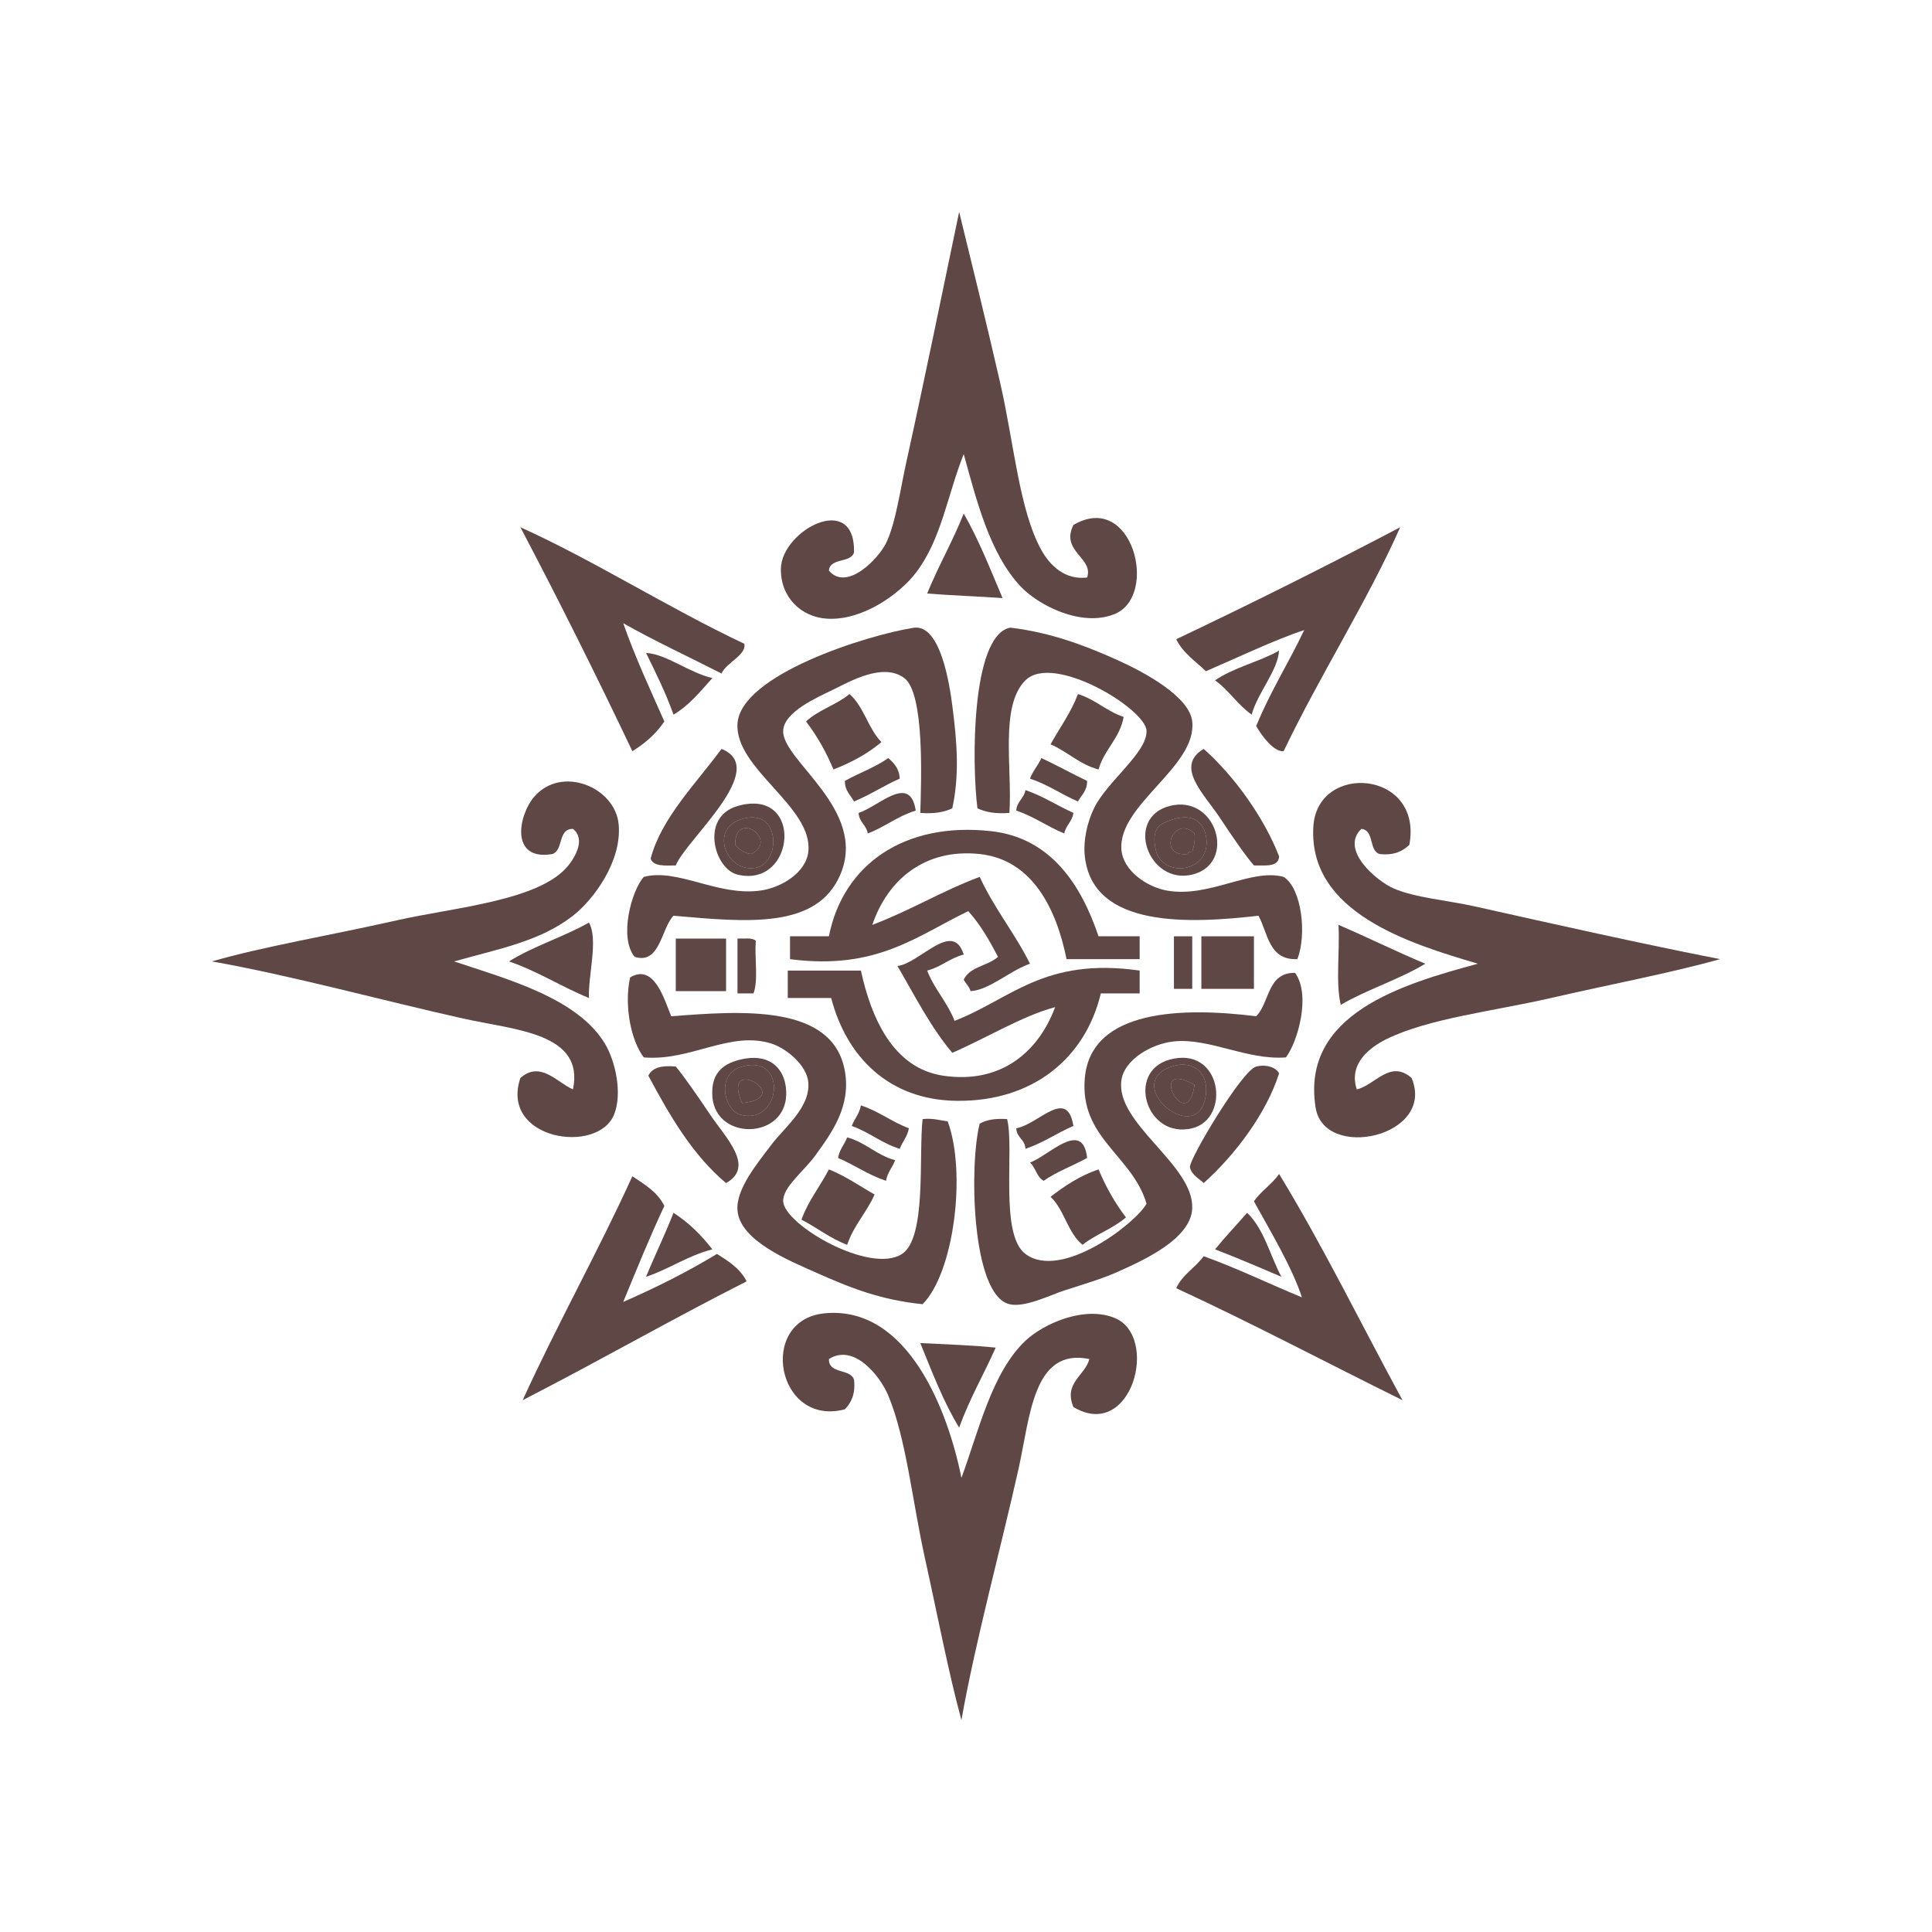
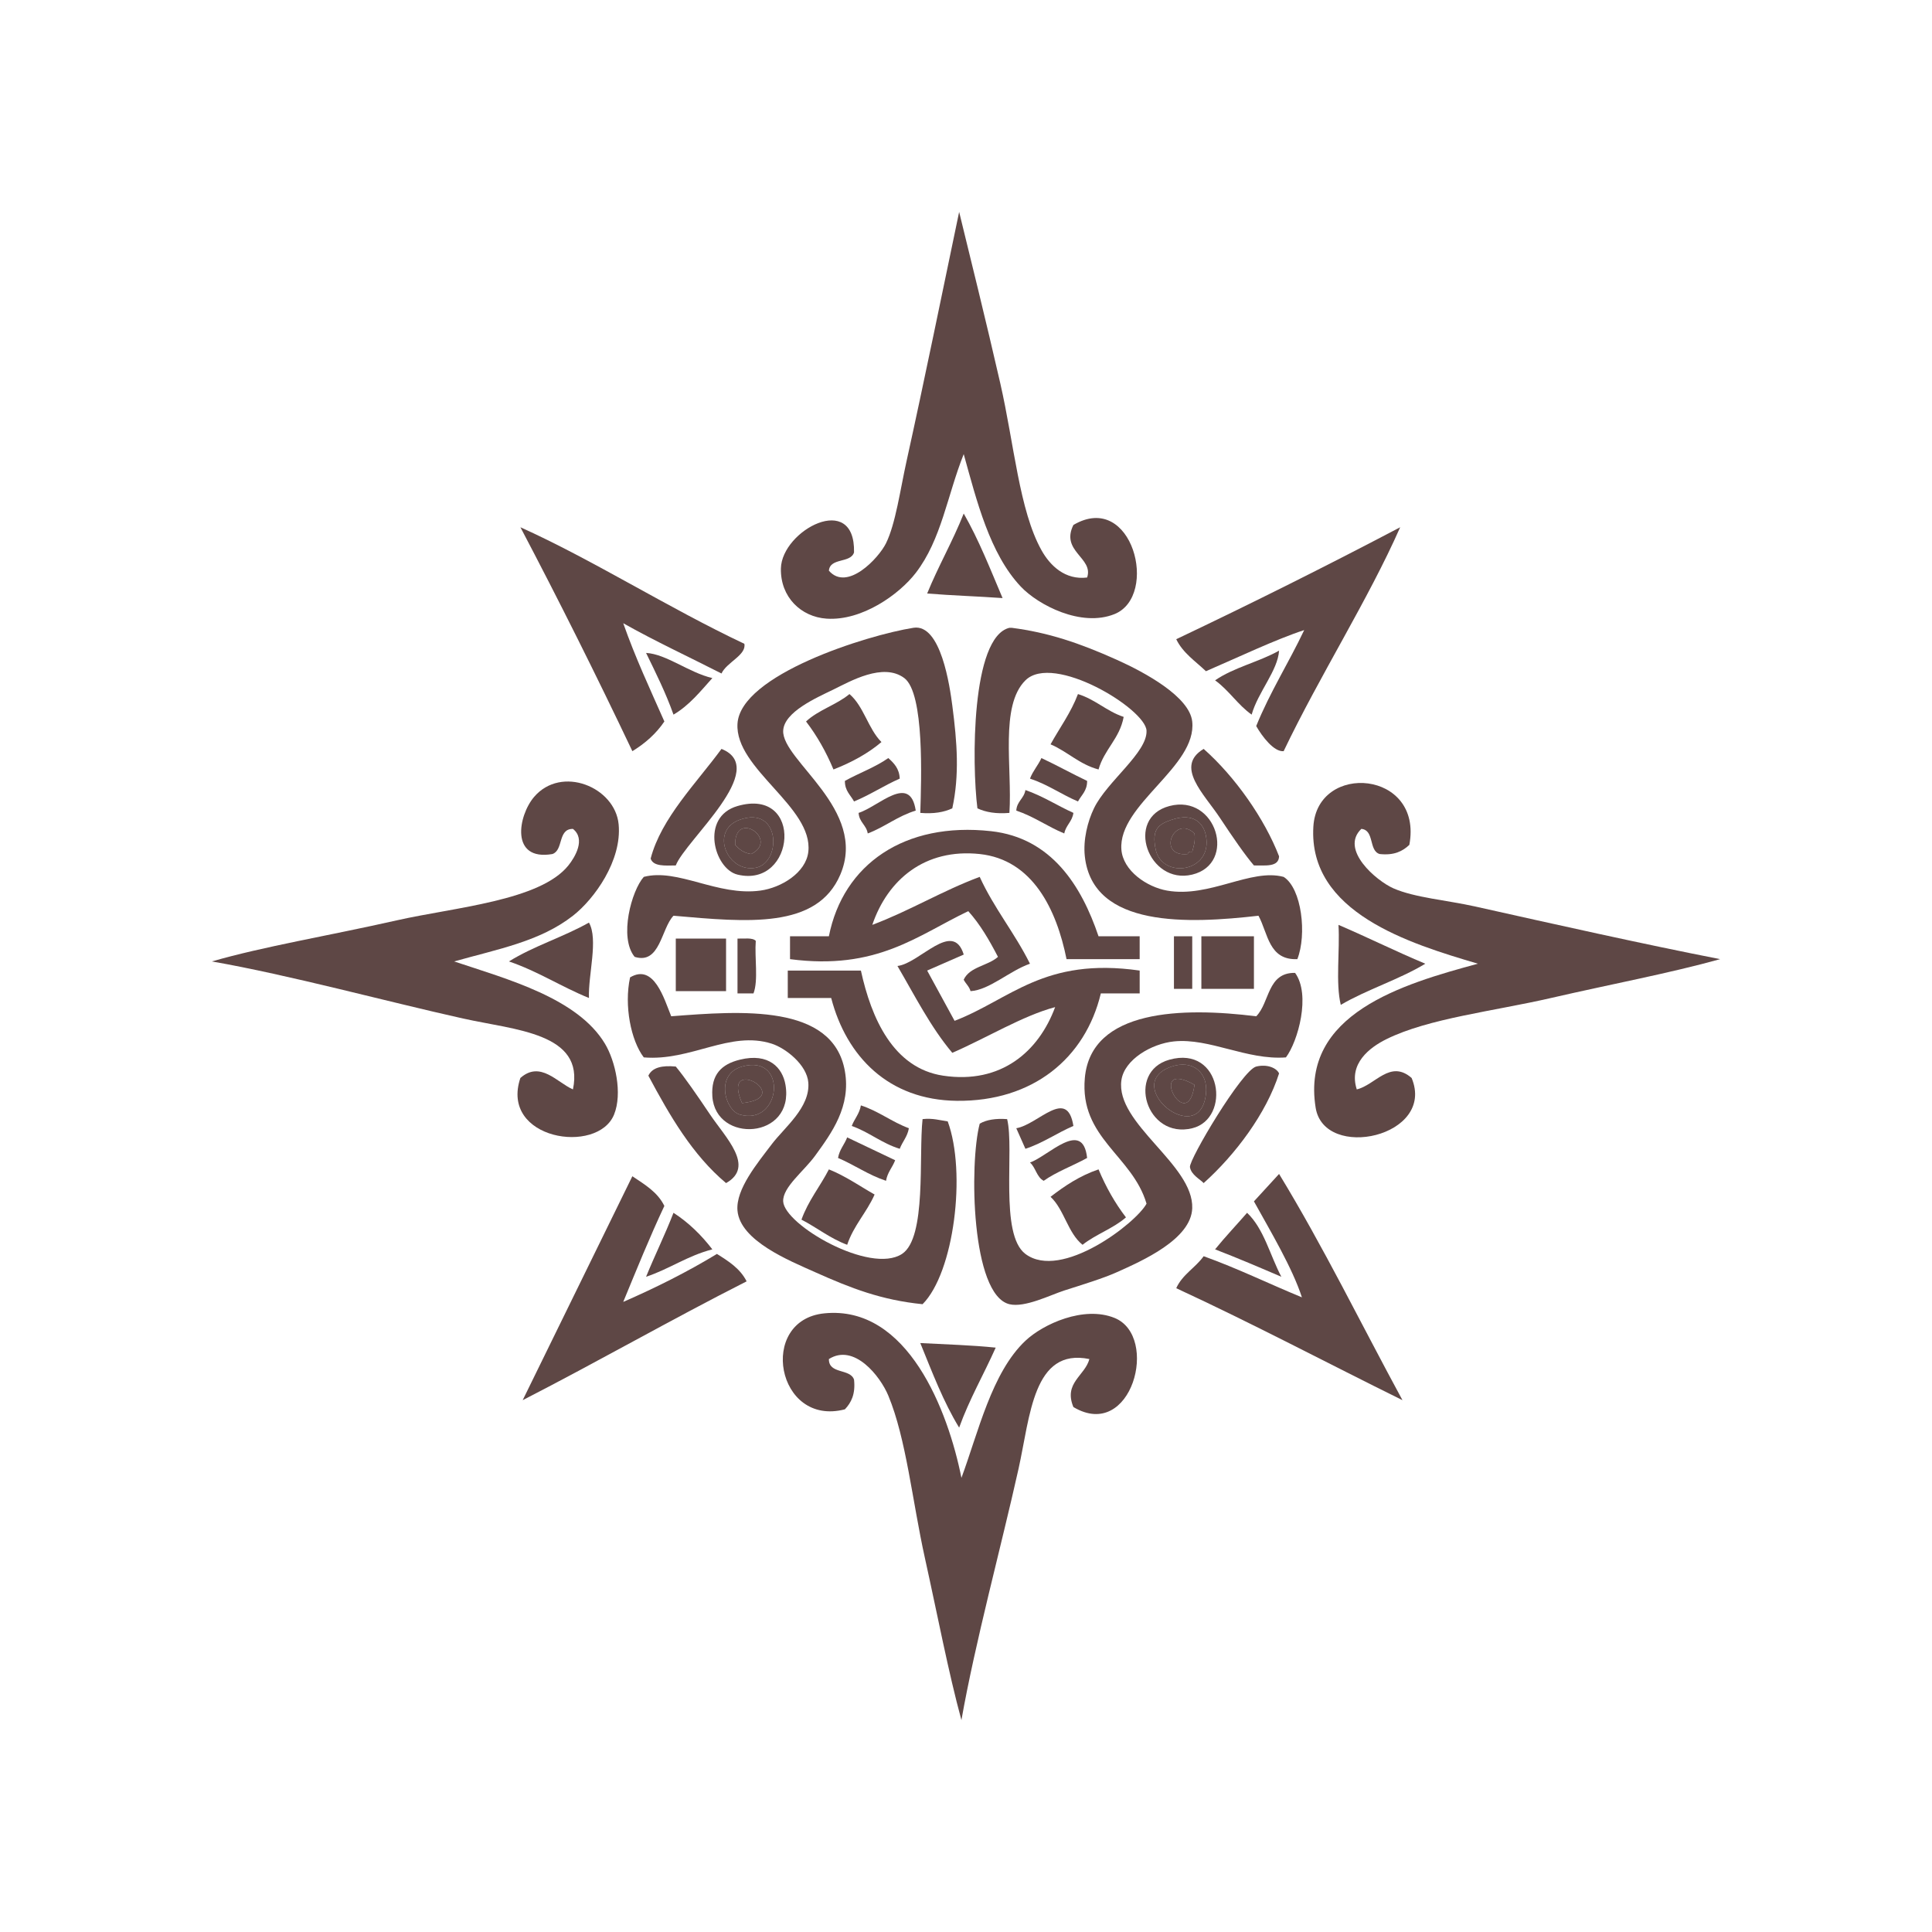
- <svg xmlns="http://www.w3.org/2000/svg" width="155px" height="155px" viewBox="0 0 155 155" version="1.1">
-   <defs />
-   <g id="Page-1" stroke="none" stroke-width="1" fill="none" fill-rule="evenodd">
-     <g id="Artboard" fill="rgba(54, 25, 23, 0.8)">
-       <g id="Page-1" transform="translate(17, 17)">
-         <path d="M59.95,0 C60.782,3.412 62.119,8.796 63.25,13.75 C64.365,18.637 64.776,23.942 66.55,27.133 C67.246,28.385 68.456,29.551 70.217,29.333 C70.761,27.75 68.057,27.247 69.117,25.117 C73.855,22.331 76.008,30.813 72.417,32.267 C69.745,33.348 66.291,31.538 64.9,30.067 C62.399,27.421 61.352,23.146 60.317,19.433 C58.995,22.747 58.53,26.289 56.467,28.967 C55.145,30.683 52.161,32.824 49.317,32.633 C47.265,32.496 45.597,30.9 45.65,28.6 C45.72,25.552 51.626,22.384 51.517,27.317 C51.246,28.207 49.595,27.717 49.5,28.783 C50.966,30.481 53.495,27.78 54.083,26.583 C54.854,25.014 55.218,22.312 55.733,19.983 C57.111,13.754 58.679,6.083 59.95,0 Z" id="Fill-1" />
-         <path d="M60.317,24.2 C61.522,26.295 62.451,28.666 63.433,30.983 C61.436,30.841 59.362,30.777 57.383,30.617 C58.286,28.402 59.432,26.432 60.317,24.2" id="Fill-3" />
-         <path d="M59.4,47.85 C58.736,48.164 57.902,48.307 56.833,48.217 C56.913,45.556 57.18,38.62 55.55,37.4 C53.847,36.125 51.181,37.678 49.867,38.317 C48.482,38.989 45.906,40.119 45.833,41.617 C45.717,44.012 52.647,47.942 50.417,53.167 C48.548,57.545 42.983,56.988 37.033,56.467 C36.04,57.491 35.963,60.406 33.917,59.767 C32.637,58.212 33.665,54.449 34.65,53.35 C37.379,52.635 40.561,54.917 44,54.45 C45.672,54.223 47.659,53.023 47.85,51.333 C48.256,47.747 41.954,44.691 42.167,41.067 C42.397,37.141 52.539,33.96 56.283,33.367 C58.495,33.016 59.203,38.105 59.4,39.6 C59.793,42.589 59.978,45.193 59.4,47.85" id="Fill-5" />
-         <path d="M85.983,53.35 C87.443,54.276 87.855,57.991 87.083,59.95 C84.787,60.046 84.738,57.895 83.967,56.467 C78.402,57.101 70.663,57.484 70.033,51.7 C69.889,50.375 70.256,48.909 70.767,47.85 C71.809,45.689 75.064,43.377 74.983,41.617 C74.903,39.864 67.505,35.363 65.267,37.583 C63.199,39.635 64.22,44.597 63.983,48.217 C62.915,48.307 62.081,48.164 61.417,47.85 C60.967,44.304 60.911,34.111 63.983,33.367 C64.029,33.355 64.12,33.361 64.167,33.367 C67.08,33.743 69.563,34.57 72.6,35.933 C74.9,36.966 78.434,38.903 78.65,40.883 C79.044,44.5 72.702,47.549 72.967,51.15 C73.093,52.867 75.024,54.167 76.633,54.45 C80.041,55.048 83.349,52.642 85.983,53.35" id="Fill-7" />
-         <path d="M34.833,35.383 C36.459,35.471 38.264,36.962 40.15,37.4 C39.196,38.463 38.304,39.588 37.033,40.333 C36.41,38.573 35.612,36.987 34.833,35.383" id="Fill-9" />
-         <path d="M85.617,35.2 C85.513,36.809 83.927,38.52 83.417,40.333 C82.305,39.55 81.587,38.374 80.483,37.583 C81.96,36.555 84.015,36.104 85.617,35.2" id="Fill-11" />
-         <path d="M53.717,42.533 C52.625,43.459 51.318,44.168 49.867,44.733 C49.272,43.311 48.542,42.025 47.667,40.883 C48.64,39.962 50.119,39.546 51.15,38.683 C52.305,39.667 52.647,41.464 53.717,42.533" id="Fill-13" />
-         <path d="M69.483,38.683 C70.882,39.118 71.775,40.058 73.15,40.517 C72.825,42.269 71.592,43.114 71.133,44.733 C69.59,44.321 68.653,43.302 67.283,42.717 C68.023,41.379 68.912,40.19 69.483,38.683" id="Fill-15" />
-         <path d="M37.217,52.433 C36.349,52.445 35.412,52.527 35.2,51.883 C36.046,48.63 38.895,45.803 40.883,43.083 C44.826,44.654 37.988,50.416 37.217,52.433" id="Fill-17" />
-         <path d="M85.617,51.7 C85.589,52.589 84.504,52.42 83.6,52.433 C82.9,51.622 81.915,50.192 80.85,48.583 C79.605,46.704 77.221,44.487 79.567,43.083 C82.098,45.319 84.46,48.701 85.617,51.7" id="Fill-19" />
-         <path d="M54.267,43.817 C54.714,44.225 55.148,44.646 55.183,45.467 C53.91,46.027 52.814,46.764 51.517,47.3 C51.241,46.781 50.775,46.452 50.783,45.65 C51.923,45.017 53.229,44.551 54.267,43.817" id="Fill-21" />
-         <path d="M66.55,43.817 C67.799,44.401 68.975,45.058 70.217,45.65 C70.225,46.452 69.759,46.781 69.483,47.3 C68.153,46.736 67.058,45.936 65.633,45.467 C65.866,44.844 66.284,44.406 66.55,43.817" id="Fill-23" />
-         <path d="M19.433,60.133 C23.75,61.572 29.34,63.084 31.533,66.733 C32.371,68.128 32.951,70.725 32.267,72.417 C30.949,75.672 23.079,74.436 24.75,69.483 C26.357,68.067 27.704,69.856 28.967,70.4 C29.917,65.873 24.335,65.645 20.167,64.717 C13.931,63.328 6.267,61.233 0,60.133 C4.13,58.936 9.321,58.081 14.85,56.833 C19.499,55.784 26.324,55.266 28.6,52.433 C29.124,51.781 30.011,50.32 28.967,49.5 C27.729,49.484 28.229,51.207 27.317,51.517 C23.908,52.099 24.571,48.43 25.85,46.933 C28.044,44.367 32.35,46.14 32.633,49.133 C32.908,52.036 30.685,55.124 28.967,56.467 C26.333,58.524 23.008,59.126 19.433,60.133" id="Fill-25" />
-         <path d="M96.067,50.783 C95.533,51.289 94.85,51.644 93.683,51.517 C92.793,51.246 93.282,49.595 92.217,49.5 C90.47,51.168 93.435,53.671 94.783,54.267 C96.491,55.02 99.079,55.218 101.383,55.733 C107.454,57.091 114.976,58.776 121,59.95 C117,61.069 112.234,61.961 107.433,63.067 C102.839,64.124 97.604,64.7 94.233,66.367 C92.864,67.044 91.18,68.339 91.85,70.4 C93.344,70.046 94.525,67.979 96.25,69.483 C98.213,74.19 89.239,76.167 88.55,71.867 C87.343,64.331 95.544,61.947 101.567,60.317 C96.086,58.697 87.953,56.218 88.367,49.317 C88.679,44.114 97.195,44.799 96.067,50.783" id="Fill-27" />
-         <path d="M56.467,48.033 C55.012,48.473 53.993,49.348 52.617,49.867 C52.506,49.183 51.927,48.967 51.883,48.217 C53.489,47.716 56.015,45.009 56.467,48.033" id="Fill-29" />
-         <path d="M65.267,46.383 C66.674,46.871 67.812,47.627 69.117,48.217 C69.023,48.917 68.514,49.203 68.383,49.867 C67.037,49.318 65.954,48.507 64.533,48.033 C64.577,47.283 65.156,47.067 65.267,46.383" id="Fill-31" />
-         <path d="M43.633,52.617 C45.718,52.215 45.64,47.591 42.35,48.767 C39.906,49.64 41.36,53.054 43.633,52.617 M42.167,47.667 C47.53,46.111 46.84,54.297 42.167,53.167 C40.296,52.714 39.15,48.542 42.167,47.667" id="Fill-33" />
-         <path d="M75.717,51.15 C76.212,53.554 80.321,53.015 79.75,50.05 C79.569,49.107 78.823,48.155 77,48.767 C75.916,49.13 75.385,49.544 75.717,51.15 M76.817,47.667 C80.599,46.661 82.265,52.293 78.65,53.167 C75.133,54.017 73.201,48.628 76.817,47.667" id="Fill-35" />
-         <path d="M43.267,51.517 C45.556,50.375 41.924,47.888 41.983,50.783 C42.305,51.134 42.67,51.441 43.267,51.517 M42.35,48.767 C45.64,47.591 45.718,52.215 43.633,52.617 C41.36,53.054 39.906,49.64 42.35,48.767" id="Fill-37" />
-         <path d="M78.283,51.517 C78.324,51.374 78.437,51.303 78.65,51.333 C78.761,50.894 78.914,50.497 78.833,49.867 C77.179,48.295 75.766,51.788 78.283,51.517 M77,48.767 C78.823,48.155 79.569,49.107 79.75,50.05 C80.321,53.015 76.212,53.554 75.717,51.15 C75.385,49.544 75.916,49.13 77,48.767" id="Fill-39" />
-         <path d="M41.983,50.783 C41.924,47.888 45.556,50.375 43.267,51.517 C42.67,51.441 42.305,51.134 41.983,50.783" id="Fill-41" />
-         <path d="M78.833,49.867 C78.914,50.497 78.761,50.894 78.65,51.333 C78.437,51.303 78.324,51.374 78.283,51.517 C75.766,51.788 77.179,48.295 78.833,49.867" id="Fill-43" />
-         <path d="M71.133,58.117 L74.433,58.117 L74.433,59.95 L68.567,59.95 C67.764,55.966 65.851,51.968 61.6,51.517 C57.205,51.05 54.216,53.571 52.983,57.2 C56.003,56.064 58.574,54.479 61.6,53.35 C62.75,55.867 64.418,57.865 65.633,60.317 C63.991,60.888 62.383,62.425 60.867,62.517 C60.759,62.135 60.481,61.924 60.317,61.6 C60.796,60.551 62.263,60.491 63.067,59.767 C62.377,58.44 61.641,57.159 60.683,56.1 C56.589,58.055 53.35,60.866 46.383,59.95 L46.383,58.117 L49.5,58.117 C50.643,52.341 55.573,48.912 62.517,49.683 C67.353,50.22 69.764,54.057 71.133,58.117" id="Fill-45" />
-         <path d="M30.25,63.067 C28.034,62.166 26.158,60.925 23.833,60.133 C25.787,58.909 28.221,58.166 30.25,57.017 C31.018,58.358 30.181,61.207 30.25,63.067" id="Fill-47" />
-         <path d="M90.383,57.2 C92.737,58.207 94.978,59.328 97.35,60.317 C95.257,61.585 92.686,62.375 90.567,63.617 C90.14,61.843 90.505,59.278 90.383,57.2" id="Fill-49" />
-         <polygon id="Fill-51" points="77.183 62.333 78.65 62.333 78.65 58.117 77.183 58.117" />
-         <polygon id="Fill-53" points="79.383 62.333 83.6 62.333 83.6 58.117 79.383 58.117" />
-         <polygon id="Fill-54" points="37.217 62.517 41.25 62.517 41.25 58.3 37.217 58.3" />
-         <path d="M42.167,58.3 C42.695,58.322 43.367,58.2 43.633,58.483 C43.529,59.846 43.853,61.636 43.45,62.7 L42.167,62.7 L42.167,58.3 Z" id="Fill-55" />
-         <path d="M60.317,59.583 C59.192,59.865 58.508,60.585 57.383,60.867 C57.965,62.363 59.002,63.404 59.583,64.9 C64.057,63.183 66.751,59.768 74.433,60.867 L74.433,62.7 L71.317,62.7 C70.069,67.907 65.852,71.382 59.767,71.317 C54.289,71.258 50.91,67.767 49.683,63.067 L46.2,63.067 L46.2,60.867 L52.067,60.867 C52.901,64.695 54.663,68.7 58.667,69.3 C63.31,69.996 66.329,67.37 67.65,63.8 C65.086,64.476 62.085,66.302 59.4,67.467 C57.666,65.412 56.398,62.891 55,60.5 C56.784,60.296 59.446,56.761 60.317,59.583" id="Fill-56" />
-         <path d="M36.85,64.533 C42.443,64.105 49.831,63.515 50.783,68.933 C51.281,71.765 49.736,73.875 48.4,75.717 C47.497,76.961 45.781,78.249 45.833,79.383 C45.92,81.259 52.806,85.269 55.367,83.6 C57.353,82.305 56.694,75.73 57.017,72.783 C57.84,72.693 58.39,72.876 59.033,72.967 C60.542,77.061 59.547,85.095 57.017,87.633 C53.703,87.3 51.269,86.35 48.4,85.067 C46.321,84.136 42.372,82.544 42.167,80.117 C42.023,78.412 43.757,76.332 44.917,74.8 C45.94,73.448 48.01,71.847 47.85,69.85 C47.736,68.425 46.034,67.09 44.917,66.733 C41.557,65.661 38.434,68.152 34.65,67.833 C33.619,66.48 33.059,63.682 33.55,61.417 C35.468,60.271 36.281,63.135 36.85,64.533" id="Fill-57" />
-         <path d="M86.9,61.05 C88.179,62.797 87.137,66.547 86.167,67.833 C83.027,68.068 80.042,66.26 77.183,66.55 C75.4,66.731 73.201,67.996 72.967,69.667 C72.478,73.148 78.773,76.432 78.65,79.933 C78.563,82.426 74.632,84.158 72.6,85.067 C71.475,85.57 69.926,86.038 68.383,86.533 C67.288,86.885 65.218,87.933 63.983,87.633 C60.913,86.888 60.757,76.351 61.6,73.15 C62.138,72.832 62.879,72.718 63.8,72.783 C64.399,75.217 63.165,82.022 65.267,83.6 C68.141,85.758 74.153,81.122 74.983,79.567 C73.84,75.685 69.602,74.303 70.033,69.483 C70.529,63.95 77.89,63.797 83.783,64.533 C84.878,63.428 84.662,61.012 86.9,61.05" id="Fill-58" />
-         <path d="M42.35,72.417 C45.672,73.387 46.259,67.512 42.533,68.567 C40.353,69.184 41.163,72.07 42.35,72.417 M42.35,68.017 C44.694,67.44 45.783,68.667 46.017,70.033 C46.766,74.417 40.396,74.775 40.15,70.95 C40.038,69.212 40.88,68.378 42.35,68.017" id="Fill-59" />
-         <path d="M79.75,70.767 C79.948,69.015 78.655,68.003 77,68.567 C72.83,69.987 79.24,75.287 79.75,70.767 M76.817,68.017 C81.033,66.839 81.787,72.748 78.65,73.517 C74.961,74.421 73.329,68.991 76.817,68.017" id="Fill-60" />
-         <path d="M42.533,71.5 C46.951,71.038 40.77,67.482 42.533,71.5 M42.533,68.567 C46.259,67.512 45.672,73.387 42.35,72.417 C41.163,72.07 40.353,69.184 42.533,68.567" id="Fill-61" />
-         <path d="M78.833,70.033 C74.888,67.806 78.258,74.252 78.833,70.033 M77,68.567 C78.655,68.003 79.948,69.015 79.75,70.767 C79.24,75.287 72.83,69.987 77,68.567" id="Fill-62" />
-         <path d="M37.217,68.567 C37.903,69.393 38.904,70.831 39.967,72.417 C41.205,74.264 43.608,76.591 41.25,77.917 C38.558,75.658 36.741,72.526 35.017,69.3 C35.326,68.631 36.134,68.462 37.217,68.567" id="Fill-63" />
-         <path d="M85.617,69.117 C84.598,72.32 82.114,75.633 79.567,77.917 C79.302,77.623 78.561,77.257 78.467,76.633 C78.377,76.042 82.648,68.846 83.783,68.567 C84.649,68.354 85.412,68.671 85.617,69.117" id="Fill-64" />
-         <path d="M42.533,71.5 C40.77,67.482 46.951,71.038 42.533,71.5" id="Fill-65" />
-         <path d="M78.833,70.033 C78.258,74.252 74.888,67.806 78.833,70.033" id="Fill-66" />
-         <path d="M52.067,71.683 C53.497,72.147 54.536,73.003 55.917,73.517 C55.802,74.197 55.401,74.59 55.183,75.167 C53.733,74.722 52.734,73.827 51.333,73.333 C51.551,72.757 51.952,72.363 52.067,71.683" id="Fill-67" />
-         <path d="M69.117,73.333 C67.787,73.898 66.692,74.697 65.267,75.167 C65.243,74.395 64.557,74.288 64.533,73.517 C66.303,73.219 68.615,70.189 69.117,73.333" id="Fill-68" />
-         <path d="M50.967,74.25 C52.458,74.653 53.325,75.68 54.817,76.083 C54.599,76.66 54.198,77.053 54.083,77.733 C52.658,77.264 51.563,76.464 50.233,75.9 C50.348,75.22 50.749,74.827 50.967,74.25" id="Fill-69" />
-         <path d="M70.217,75.9 C69.077,76.532 67.771,76.999 66.733,77.733 C66.168,77.443 66.09,76.665 65.633,76.267 C67.101,75.76 69.87,72.731 70.217,75.9" id="Fill-70" />
-         <path d="M49.5,76.817 C50.851,77.36 51.957,78.149 53.167,78.833 C52.531,80.276 51.488,81.311 50.967,82.867 C49.588,82.351 48.551,81.493 47.3,80.85 C47.847,79.319 48.795,78.19 49.5,76.817" id="Fill-71" />
-         <path d="M73.333,80.667 C72.326,81.553 70.905,82.028 69.85,82.867 C68.663,81.915 68.388,80.05 67.283,79.017 C68.422,78.139 69.628,77.328 71.133,76.817 C71.728,78.239 72.458,79.525 73.333,80.667" id="Fill-72" />
-         <path d="M85.617,77.183 C89.159,82.991 92.225,89.275 95.517,95.333 C89.46,92.346 83.551,89.21 77.367,86.35 C77.858,85.252 78.904,84.71 79.567,83.783 C82.309,84.769 84.808,85.998 87.45,87.083 C86.687,84.729 84.93,81.781 83.6,79.383 C84.163,78.541 85.053,78.026 85.617,77.183" id="Fill-73" />
-         <path d="M33.733,77.367 C34.719,78.031 35.762,78.638 36.3,79.75 C35.126,82.242 34.072,84.856 33,87.45 C35.637,86.298 38.161,85.033 40.517,83.6 C41.457,84.187 42.39,84.782 42.9,85.8 C36.817,88.884 30.993,92.226 24.933,95.333 C27.724,89.202 30.943,83.498 33.733,77.367" id="Fill-74" />
-         <path d="M37.033,80.3 C38.258,81.091 39.273,82.093 40.15,83.233 C38.157,83.746 36.712,84.807 34.833,85.433 C35.54,83.696 36.352,82.063 37.033,80.3" id="Fill-75" />
-         <path d="M85.8,85.433 C84.047,84.681 82.291,83.931 80.483,83.233 C81.303,82.219 82.2,81.284 83.05,80.3 C84.403,81.575 84.891,83.714 85.8,85.433" id="Fill-76" />
-         <path d="M60.133,101.567 C61.484,97.925 62.56,93.118 65.267,90.567 C66.693,89.222 69.952,87.736 72.417,88.733 C76.047,90.202 73.802,98.681 69.117,95.883 C68.314,93.944 70.043,93.378 70.4,92.033 C65.883,91.105 65.652,96.635 64.717,100.833 C63.327,107.073 61.237,114.736 60.133,121 C59.088,117.162 58.209,112.544 57.2,107.983 C56.19,103.417 55.708,98.437 54.267,94.967 C53.621,93.413 51.529,90.749 49.5,92.033 C49.484,93.271 51.207,92.771 51.517,93.683 C51.644,94.85 51.289,95.533 50.783,96.067 C45.292,97.503 43.77,88.907 49.133,88.367 C55.835,87.691 59.071,96.231 60.133,101.567" id="Fill-77" />
-         <path d="M56.833,90.75 C58.864,90.859 60.945,90.916 62.883,91.117 C61.923,93.273 60.775,95.242 59.95,97.533 C58.696,95.487 57.788,93.095 56.833,90.75" id="Fill-78" />
-         <path d="M24.75,25.3 C30.527,27.896 36.613,31.77 42.717,34.65 C42.902,35.553 41.297,36.13 40.883,37.033 C38.253,35.691 35.538,34.434 33,33 C33.968,35.76 35.158,38.298 36.3,40.883 C35.634,41.867 34.755,42.638 33.733,43.267 C30.841,37.176 27.846,31.187 24.75,25.3" id="Fill-79" />
-         <path d="M95.333,25.3 C92.77,31.109 88.888,37.188 85.983,43.267 C85.201,43.331 84.261,42.09 83.783,41.25 C84.895,38.511 86.398,36.164 87.633,33.55 C85.374,34.286 82.269,35.763 79.75,36.85 C78.907,36.043 77.905,35.395 77.367,34.283 C83.458,31.391 89.446,28.396 95.333,25.3" id="Fill-80" />
-       </g>
-     </g>
+ <svg xmlns="http://www.w3.org/2000/svg" width="155" height="155" viewBox="0 0 155 155">
+   <g fill="rgba(54, 25, 23, 0.8)">
+     <path d="M76.95 17c.832 3.412 2.169 8.796 3.3 13.75 1.115 4.887 1.526 10.192 3.3 13.383.696 1.252 1.906 2.418 3.667 2.2.544-1.584-2.159-2.087-1.1-4.217 4.738-2.786 6.892 5.697 3.3 7.15-2.672 1.081-6.126-.729-7.517-2.2-2.501-2.645-3.548-6.921-4.583-10.633-1.321 3.313-1.787 6.855-3.85 9.533-1.322 1.716-4.305 3.858-7.15 3.667-2.051-.137-3.719-1.733-3.667-4.033.07-3.048 5.976-6.216 5.867-1.283-.271.89-1.921.401-2.017 1.467 1.466 1.698 3.995-1.004 4.583-2.2.771-1.569 1.135-4.271 1.65-6.6 1.378-6.229 2.946-13.901 4.217-19.983z" />
+     <path d="M77.317 41.2c1.205 2.095 2.134 4.466 3.117 6.783-1.997-.142-4.071-.206-6.05-.367.902-2.214 2.049-4.184 2.933-6.417" />
+     <path d="M76.4 64.85c-.664.314-1.498.457-2.567.367.08-2.661.346-9.597-1.283-10.817-1.703-1.275-4.369.278-5.683.917-1.385.672-3.96 1.803-4.033 3.3-.117 2.396 6.813 6.325 4.583 11.55-1.869 4.379-7.433 3.821-13.383 3.3-.993 1.025-1.07 3.939-3.117 3.3-1.279-1.555-.251-5.317.733-6.417 2.729-.715 5.911 1.567 9.35 1.1 1.672-.227 3.659-1.427 3.85-3.117.406-3.586-5.896-6.642-5.683-10.267.23-3.926 10.373-7.107 14.117-7.7 2.212-.35 2.92 4.738 3.117 6.233.393 2.989.578 5.593 0 8.25" />
+     <path d="M102.983 70.35c1.46.926 1.872 4.641 1.1 6.6-2.296.096-2.345-2.055-3.117-3.483-5.565.634-13.303 1.017-13.933-4.767-.144-1.325.222-2.791.733-3.85 1.043-2.161 4.298-4.473 4.217-6.233-.081-1.753-7.479-6.254-9.717-4.033-2.068 2.051-1.047 7.014-1.283 10.633-1.068.091-1.903-.053-2.567-.367-.45-3.546-.505-13.739 2.567-14.483h.183c2.913.376 5.396 1.203 8.433 2.567 2.3 1.033 5.834 2.97 6.05 4.95.394 3.617-5.948 6.666-5.683 10.267.126 1.717 2.057 3.017 3.667 3.3 3.408.598 6.716-1.808 9.35-1.1" />
+     <path d="M51.833 52.383c1.625.087 3.431 1.579 5.317 2.017-.954 1.063-1.846 2.188-3.117 2.933-.623-1.76-1.421-3.346-2.2-4.95" />
+     <path d="M102.617 52.2c-.103 1.609-1.69 3.32-2.2 5.133-1.111-.783-1.829-1.959-2.933-2.75 1.477-1.029 3.532-1.479 5.133-2.383" />
+     <path d="M70.717 59.533c-1.091.925-2.399 1.634-3.85 2.2-.595-1.422-1.325-2.709-2.2-3.85.973-.921 2.452-1.337 3.483-2.2 1.155.984 1.497 2.781 2.567 3.85" />
+     <path d="M86.483 55.683c1.399.434 2.292 1.375 3.667 1.833-.325 1.753-1.558 2.597-2.017 4.217-1.543-.412-2.48-1.431-3.85-2.017.74-1.338 1.629-2.527 2.2-4.033" />
+     <path d="M54.217 69.433c-.868.012-1.805.093-2.017-.55.846-3.253 3.695-6.08 5.683-8.8 3.943 1.571-2.895 7.332-3.667 9.35" />
+     <path d="M102.617 68.7c-.028.889-1.113.72-2.017.733-.7-.812-1.685-2.241-2.75-3.85-1.245-1.88-3.629-4.097-1.283-5.5 2.531 2.236 4.893 5.617 6.05 8.617" />
+     <path d="M71.267 60.817c.448.408.881.83.917 1.65-1.273.56-2.369 1.297-3.667 1.833-.276-.519-.741-.848-.733-1.65 1.14-.633 2.446-1.099 3.483-1.833" />
+     <path d="M83.55 60.817c1.249.584 2.425 1.242 3.667 1.833.008.802-.458 1.131-.733 1.65-1.33-.564-2.425-1.364-3.85-1.833.233-.623.651-1.06.917-1.65" />
+     <path d="M36.433 77.133c4.317 1.438 9.907 2.95 12.1 6.6.838 1.395 1.418 3.992.733 5.683-1.317 3.255-9.187 2.02-7.517-2.933 1.607-1.416 2.954.373 4.217.917.951-4.527-4.632-4.755-8.8-5.683-6.236-1.389-13.9-3.484-20.167-4.583 4.13-1.197 9.321-2.052 14.85-3.3 4.649-1.049 11.474-1.567 13.75-4.4.524-.652 1.411-2.113.367-2.933-1.238-.016-.738 1.707-1.65 2.017-3.409.582-2.746-3.087-1.467-4.583 2.194-2.566 6.5-.794 6.783 2.2.275 2.903-1.948 5.991-3.667 7.333-2.634 2.057-5.959 2.659-9.533 3.667" />
+     <path d="M113.067 67.783c-.533.506-1.217.861-2.383.733-.89-.271-.401-1.921-1.467-2.017-1.747 1.668 1.218 4.171 2.567 4.767 1.707.753 4.296.951 6.6 1.467 6.07 1.358 13.592 3.042 19.617 4.217-4 1.119-8.766 2.011-13.567 3.117-4.594 1.058-9.829 1.633-13.2 3.3-1.369.677-3.053 1.972-2.383 4.033 1.494-.354 2.675-2.421 4.4-.917 1.963 4.707-7.011 6.684-7.7 2.383-1.207-7.536 6.994-9.919 13.017-11.55-5.481-1.619-13.614-4.098-13.2-11 .312-5.203 8.828-4.518 7.7 1.467" />
+     <path d="M73.467 65.033c-1.455.439-2.474 1.315-3.85 1.833-.111-.684-.69-.899-.733-1.65 1.605-.501 4.132-3.208 4.583-.183" />
+     <path d="M82.267 63.383c1.407.488 2.545 1.244 3.85 1.833-.094.701-.603.986-.733 1.65-1.346-.549-2.429-1.36-3.85-1.833.044-.751.623-.966.733-1.65" />
+     <path d="M60.633 69.617c2.085-.401 2.006-5.026-1.283-3.85-2.444.874-.99 4.288 1.283 3.85m-1.467-4.95c5.363-1.555 4.674 6.63 0 5.5-1.871-.452-3.017-4.625 0-5.5" />
+     <path d="M92.717 68.15c.496 2.404 4.604 1.865 4.033-1.1-.181-.943-.927-1.895-2.75-1.283-1.084.363-1.615.777-1.283 2.383m1.1-3.483c3.783-1.006 5.448 4.626 1.833 5.5-3.517.851-5.449-4.539-1.833-5.5" />
+     <path d="M60.267 68.517c2.289-1.142-1.342-3.629-1.283-.733.322.351.686.658 1.283.733m-.917-2.75c3.29-1.176 3.368 3.449 1.283 3.85-2.273.438-3.728-2.976-1.283-3.85" />
+     <path d="M95.283 68.517c.041-.143.154-.213.367-.183.111-.439.264-.836.183-1.467-1.654-1.572-3.067 1.921-.55 1.65m-1.283-2.75c1.823-.611 2.569.34 2.75 1.283.571 2.965-3.538 3.504-4.033 1.1-.331-1.606.2-2.02 1.283-2.383" />
+     <path d="M58.983 67.783c-.059-2.895 3.572-.408 1.283.733-.597-.075-.962-.383-1.283-.733" />
+     <path d="M95.833 66.867c.08.63-.073 1.028-.183 1.467-.213-.03-.326.041-.367.183-2.517.271-1.104-3.222.55-1.65" />
+     <path d="M88.133 75.117h3.3v1.833h-5.867c-.802-3.984-2.716-7.982-6.967-8.433-4.395-.467-7.384 2.054-8.617 5.683 3.02-1.136 5.59-2.721 8.617-3.85 1.15 2.517 2.818 4.515 4.033 6.967-1.642.571-3.251 2.109-4.767 2.2-.107-.382-.385-.593-.55-.917.479-1.049 1.946-1.109 2.75-1.833-.69-1.327-1.426-2.607-2.383-3.667-4.095 1.955-7.333 4.766-14.3 3.85v-1.833h3.117c1.143-5.776 6.073-9.204 13.017-8.433 4.836.537 7.247 4.373 8.617 8.433" />
+     <path d="M47.25 80.067c-2.216-.9-4.092-2.142-6.417-2.933 1.954-1.224 4.388-1.968 6.417-3.117.768 1.341-.069 4.191 0 6.05" />
+     <path d="M107.383 74.2c2.354 1.007 4.595 2.128 6.967 3.117-2.093 1.268-4.664 2.058-6.783 3.3-.427-1.773-.062-4.338-.183-6.417" />
+     <path d="M94.183 79.333h1.467v-4.217h-1.467z" />
+     <path d="M96.383 79.333h4.217v-4.217h-4.217z" />
+     <path d="M54.217 79.517h4.033v-4.217h-4.033z" />
+     <path d="M59.167 75.3c.528.022 1.2-.1 1.467.183-.104 1.363.22 3.153-.183 4.217h-1.283v-4.4z" />
+     <path d="M77.317 76.583l-2.933 1.283 2.2 4.033c4.474-1.717 7.168-5.132 14.85-4.033v1.833h-3.117c-1.247 5.207-5.464 8.682-11.55 8.617-5.477-.059-8.857-3.55-10.083-8.25h-3.483v-2.2h5.867c.834 3.828 2.597 7.833 6.6 8.433 4.644.696 7.662-1.93 8.983-5.5-2.564.676-5.565 2.502-8.25 3.667-1.734-2.055-3.002-4.575-4.4-6.967 1.784-.204 4.446-3.739 5.317-.917" />
+     <path d="M53.85 81.533c5.593-.428 12.981-1.018 13.933 4.4.498 2.832-1.047 4.942-2.383 6.783-.903 1.244-2.619 2.533-2.567 3.667.086 1.875 6.972 5.886 9.533 4.217 1.987-1.295 1.327-7.87 1.65-10.817.823-.09 1.374.093 2.017.183 1.508 4.095.513 12.128-2.017 14.667-3.314-.333-5.748-1.283-8.617-2.567-2.079-.93-6.028-2.523-6.233-4.95-.144-1.705 1.591-3.785 2.75-5.317 1.024-1.352 3.093-2.953 2.933-4.95-.114-1.425-1.816-2.76-2.933-3.117-3.36-1.073-6.482 1.418-10.267 1.1-1.031-1.354-1.591-4.152-1.1-6.417 1.918-1.146 2.731 1.718 3.3 3.117" />
+     <path d="M103.9 78.05c1.279 1.747.237 5.497-.733 6.783-3.139.235-6.125-1.574-8.983-1.283-1.784.181-3.982 1.446-4.217 3.117-.489 3.482 5.806 6.765 5.683 10.267-.087 2.493-4.018 4.224-6.05 5.133-1.125.503-2.674.971-4.217 1.467-1.095.351-3.165 1.4-4.4 1.1-3.07-.745-3.226-11.283-2.383-14.483.538-.318 1.279-.432 2.2-.367.599 2.434-.635 9.239 1.467 10.817 2.874 2.158 8.886-2.478 9.717-4.033-1.143-3.882-5.382-5.264-4.95-10.083.495-5.533 7.857-5.686 13.75-4.95 1.095-1.105.879-3.521 3.117-3.483" />
+     <path d="M59.35 89.417c3.322.97 3.909-4.904.183-3.85-2.181.617-1.371 3.503-.183 3.85m0-4.4c2.344-.577 3.433.651 3.667 2.017.749 4.384-5.62 4.742-5.867.917-.112-1.738.73-2.572 2.2-2.933" />
+     <path d="M96.75 87.767c.198-1.752-1.095-2.764-2.75-2.2-4.17 1.42 2.24 6.721 2.75 2.2m-2.933-2.75c4.216-1.177 4.97 4.732 1.833 5.5-3.689.904-5.321-4.526-1.833-5.5" />
+     <path d="M59.533 88.5c4.417-.462-1.763-4.018 0 0m0-2.933c3.726-1.054 3.138 4.82-.183 3.85-1.187-.347-1.997-3.233.183-3.85" />
+     <path d="M95.833 87.033c-3.946-2.227-.575 4.219 0 0m-1.833-1.467c1.655-.564 2.948.448 2.75 2.2-.51 4.521-6.92-.78-2.75-2.2" />
+     <path d="M54.217 85.567c.686.826 1.687 2.265 2.75 3.85 1.239 1.847 3.641 4.174 1.283 5.5-2.692-2.258-4.509-5.39-6.233-8.617.309-.669 1.118-.838 2.2-.733" />
+     <path d="M102.617 86.117c-1.018 3.203-3.502 6.517-6.05 8.8-.265-.294-1.005-.659-1.1-1.283-.09-.591 4.181-7.788 5.317-8.067.865-.212 1.629.104 1.833.55" />
+     <path d="M59.533 88.5c-1.763-4.018 4.417-.462 0 0" />
+     <path d="M95.833 87.033c-.575 4.219-3.946-2.227 0 0" />
+     <path d="M69.067 88.683c1.43.464 2.469 1.32 3.85 1.833-.115.68-.515 1.073-.733 1.65-1.45-.444-2.45-1.339-3.85-1.833.218-.577.619-.97.733-1.65" />
+     <path d="M86.117 90.333c-1.33.564-2.425 1.364-3.85 1.833l-.733-1.65c1.77-.298 4.082-3.328 4.583-.183" />
+     <path d="M67.967 91.25l3.85 1.833c-.218.577-.619.97-.733 1.65-1.425-.47-2.52-1.269-3.85-1.833.115-.68.515-1.073.733-1.65" />
+     <path d="M87.217 92.9c-1.14.632-2.446 1.099-3.483 1.833-.565-.29-.643-1.068-1.1-1.467 1.468-.507 4.237-3.535 4.583-.367" />
+     <path d="M66.5 93.817c1.351.543 2.457 1.332 3.667 2.017-.635 1.442-1.678 2.477-2.2 4.033-1.379-.516-2.416-1.373-3.667-2.017.547-1.531 1.495-2.66 2.2-4.033" />
+     <path d="M90.333 97.667c-1.008.887-2.428 1.361-3.483 2.2-1.187-.952-1.462-2.816-2.567-3.85 1.139-.877 2.345-1.689 3.85-2.2.595 1.422 1.325 2.709 2.2 3.85" />
+     <path d="M102.617 94.183c3.542 5.808 6.609 12.091 9.9 18.15-6.057-2.988-11.966-6.123-18.15-8.983.491-1.098 1.538-1.64 2.2-2.567 2.742.986 5.241 2.214 7.883 3.3-.763-2.354-2.52-5.302-3.85-7.7l2.017-2.2" />
+     <path d="M50.733 94.367c.986.664 2.029 1.271 2.567 2.383-1.174 2.492-2.228 5.106-3.3 7.7 2.637-1.152 5.161-2.417 7.517-3.85.941.587 1.873 1.182 2.383 2.2-6.083 3.084-11.907 6.426-17.967 9.533l8.8-17.967" />
+     <path d="M54.033 97.3c1.225.791 2.24 1.793 3.117 2.933-1.993.513-3.438 1.574-5.317 2.2.707-1.738 1.519-3.37 2.2-5.133" />
+     <path d="M102.8 102.433c-1.753-.752-3.509-1.502-5.317-2.2.819-1.014 1.717-1.95 2.567-2.933 1.353 1.275 1.841 3.414 2.75 5.133" />
+     <path d="M77.133 118.567c1.35-3.641 2.427-8.448 5.133-11 1.427-1.345 4.685-2.831 7.15-1.833 3.63 1.469 1.385 9.948-3.3 7.15-.803-1.939.927-2.505 1.283-3.85-4.517-.929-4.748 4.602-5.683 8.8-1.39 6.24-3.479 13.902-4.583 20.167-1.046-3.838-1.924-8.456-2.933-13.017-1.01-4.566-1.492-9.546-2.933-13.017-.645-1.554-2.737-4.217-4.767-2.933-.016 1.238 1.707.738 2.017 1.65.127 1.166-.228 1.85-.733 2.383-5.492 1.436-7.013-7.16-1.65-7.7 6.702-.676 9.938 7.864 11 13.2" />
+     <path d="M73.833 107.75c2.03.109 4.111.166 6.05.367-.96 2.156-2.108 4.125-2.933 6.417-1.254-2.046-2.162-4.438-3.117-6.783" />
+     <path d="M41.75 42.3c5.777 2.596 11.863 6.47 17.967 9.35.185.903-1.42 1.48-1.833 2.383-2.63-1.342-5.345-2.599-7.883-4.033.968 2.76 2.158 5.298 3.3 7.883-.666.984-1.545 1.755-2.567 2.383-2.893-6.091-5.887-12.08-8.983-17.967" />
+     <path d="M112.333 42.3c-2.563 5.809-6.445 11.888-9.35 17.967-.782.064-1.723-1.177-2.2-2.017 1.111-2.739 2.615-5.086 3.85-7.7-2.259.736-5.365 2.213-7.883 3.3-.843-.807-1.845-1.455-2.383-2.567 6.091-2.893 12.08-5.887 17.967-8.983" />
  </g>
</svg>
